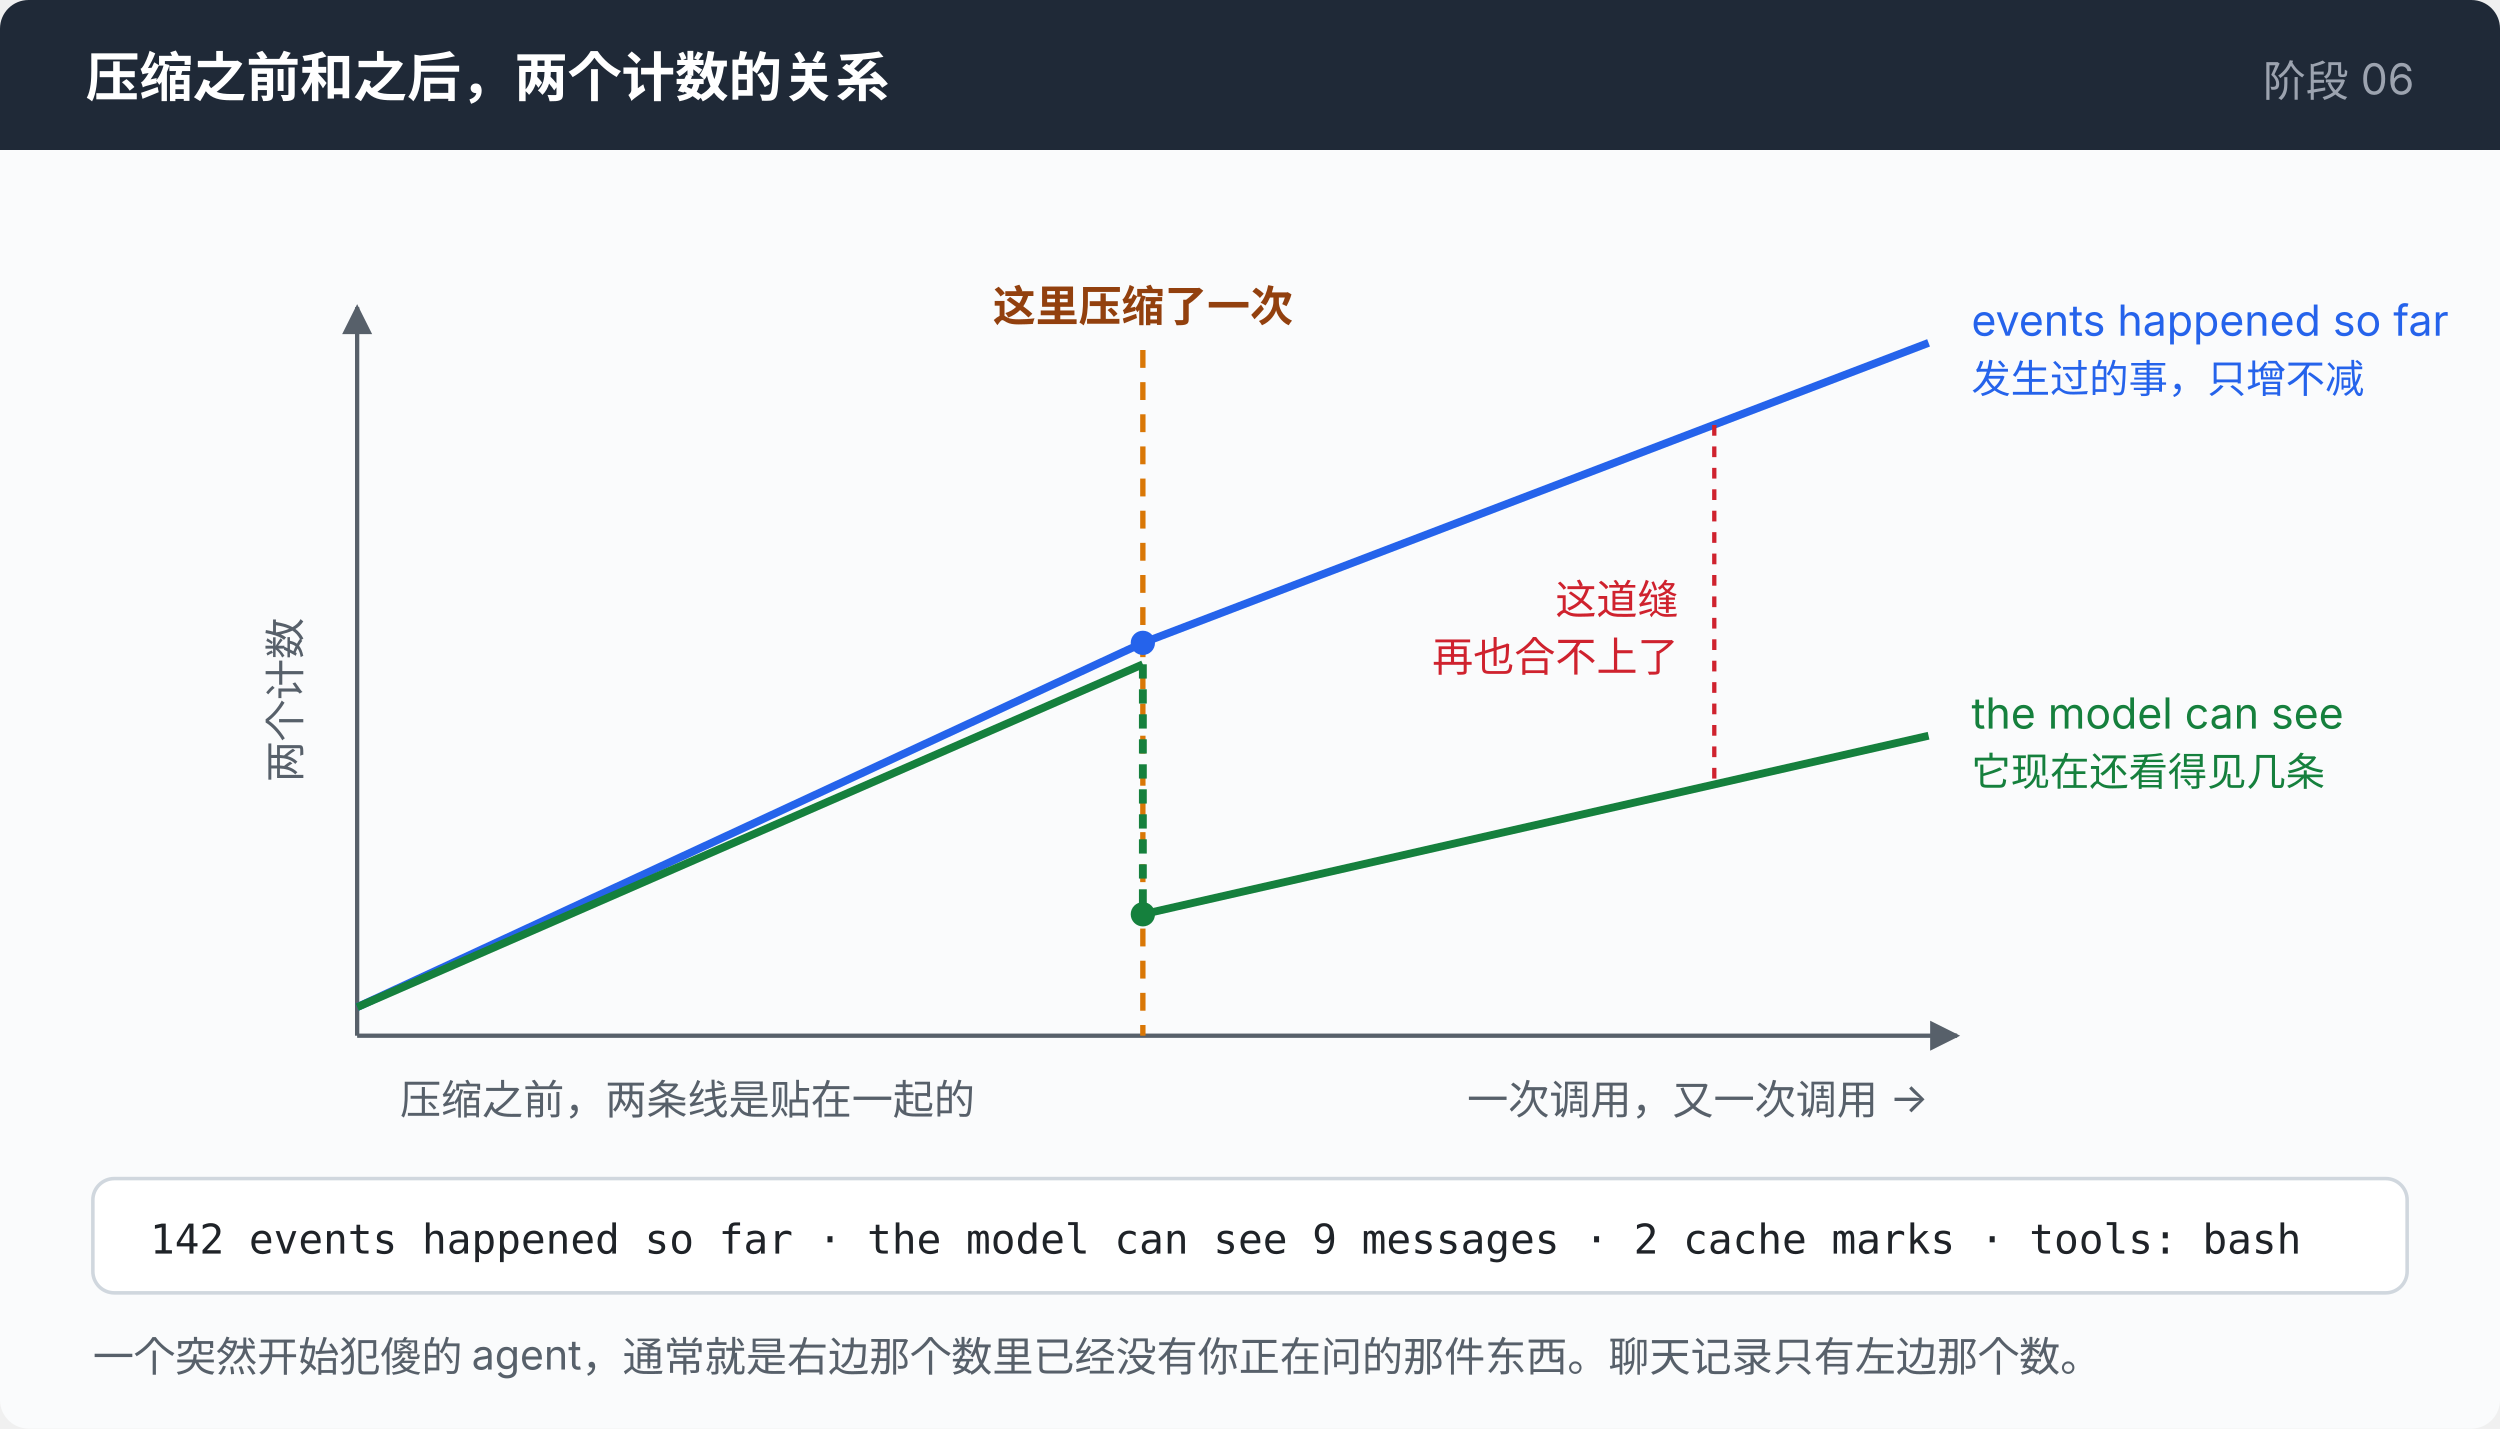
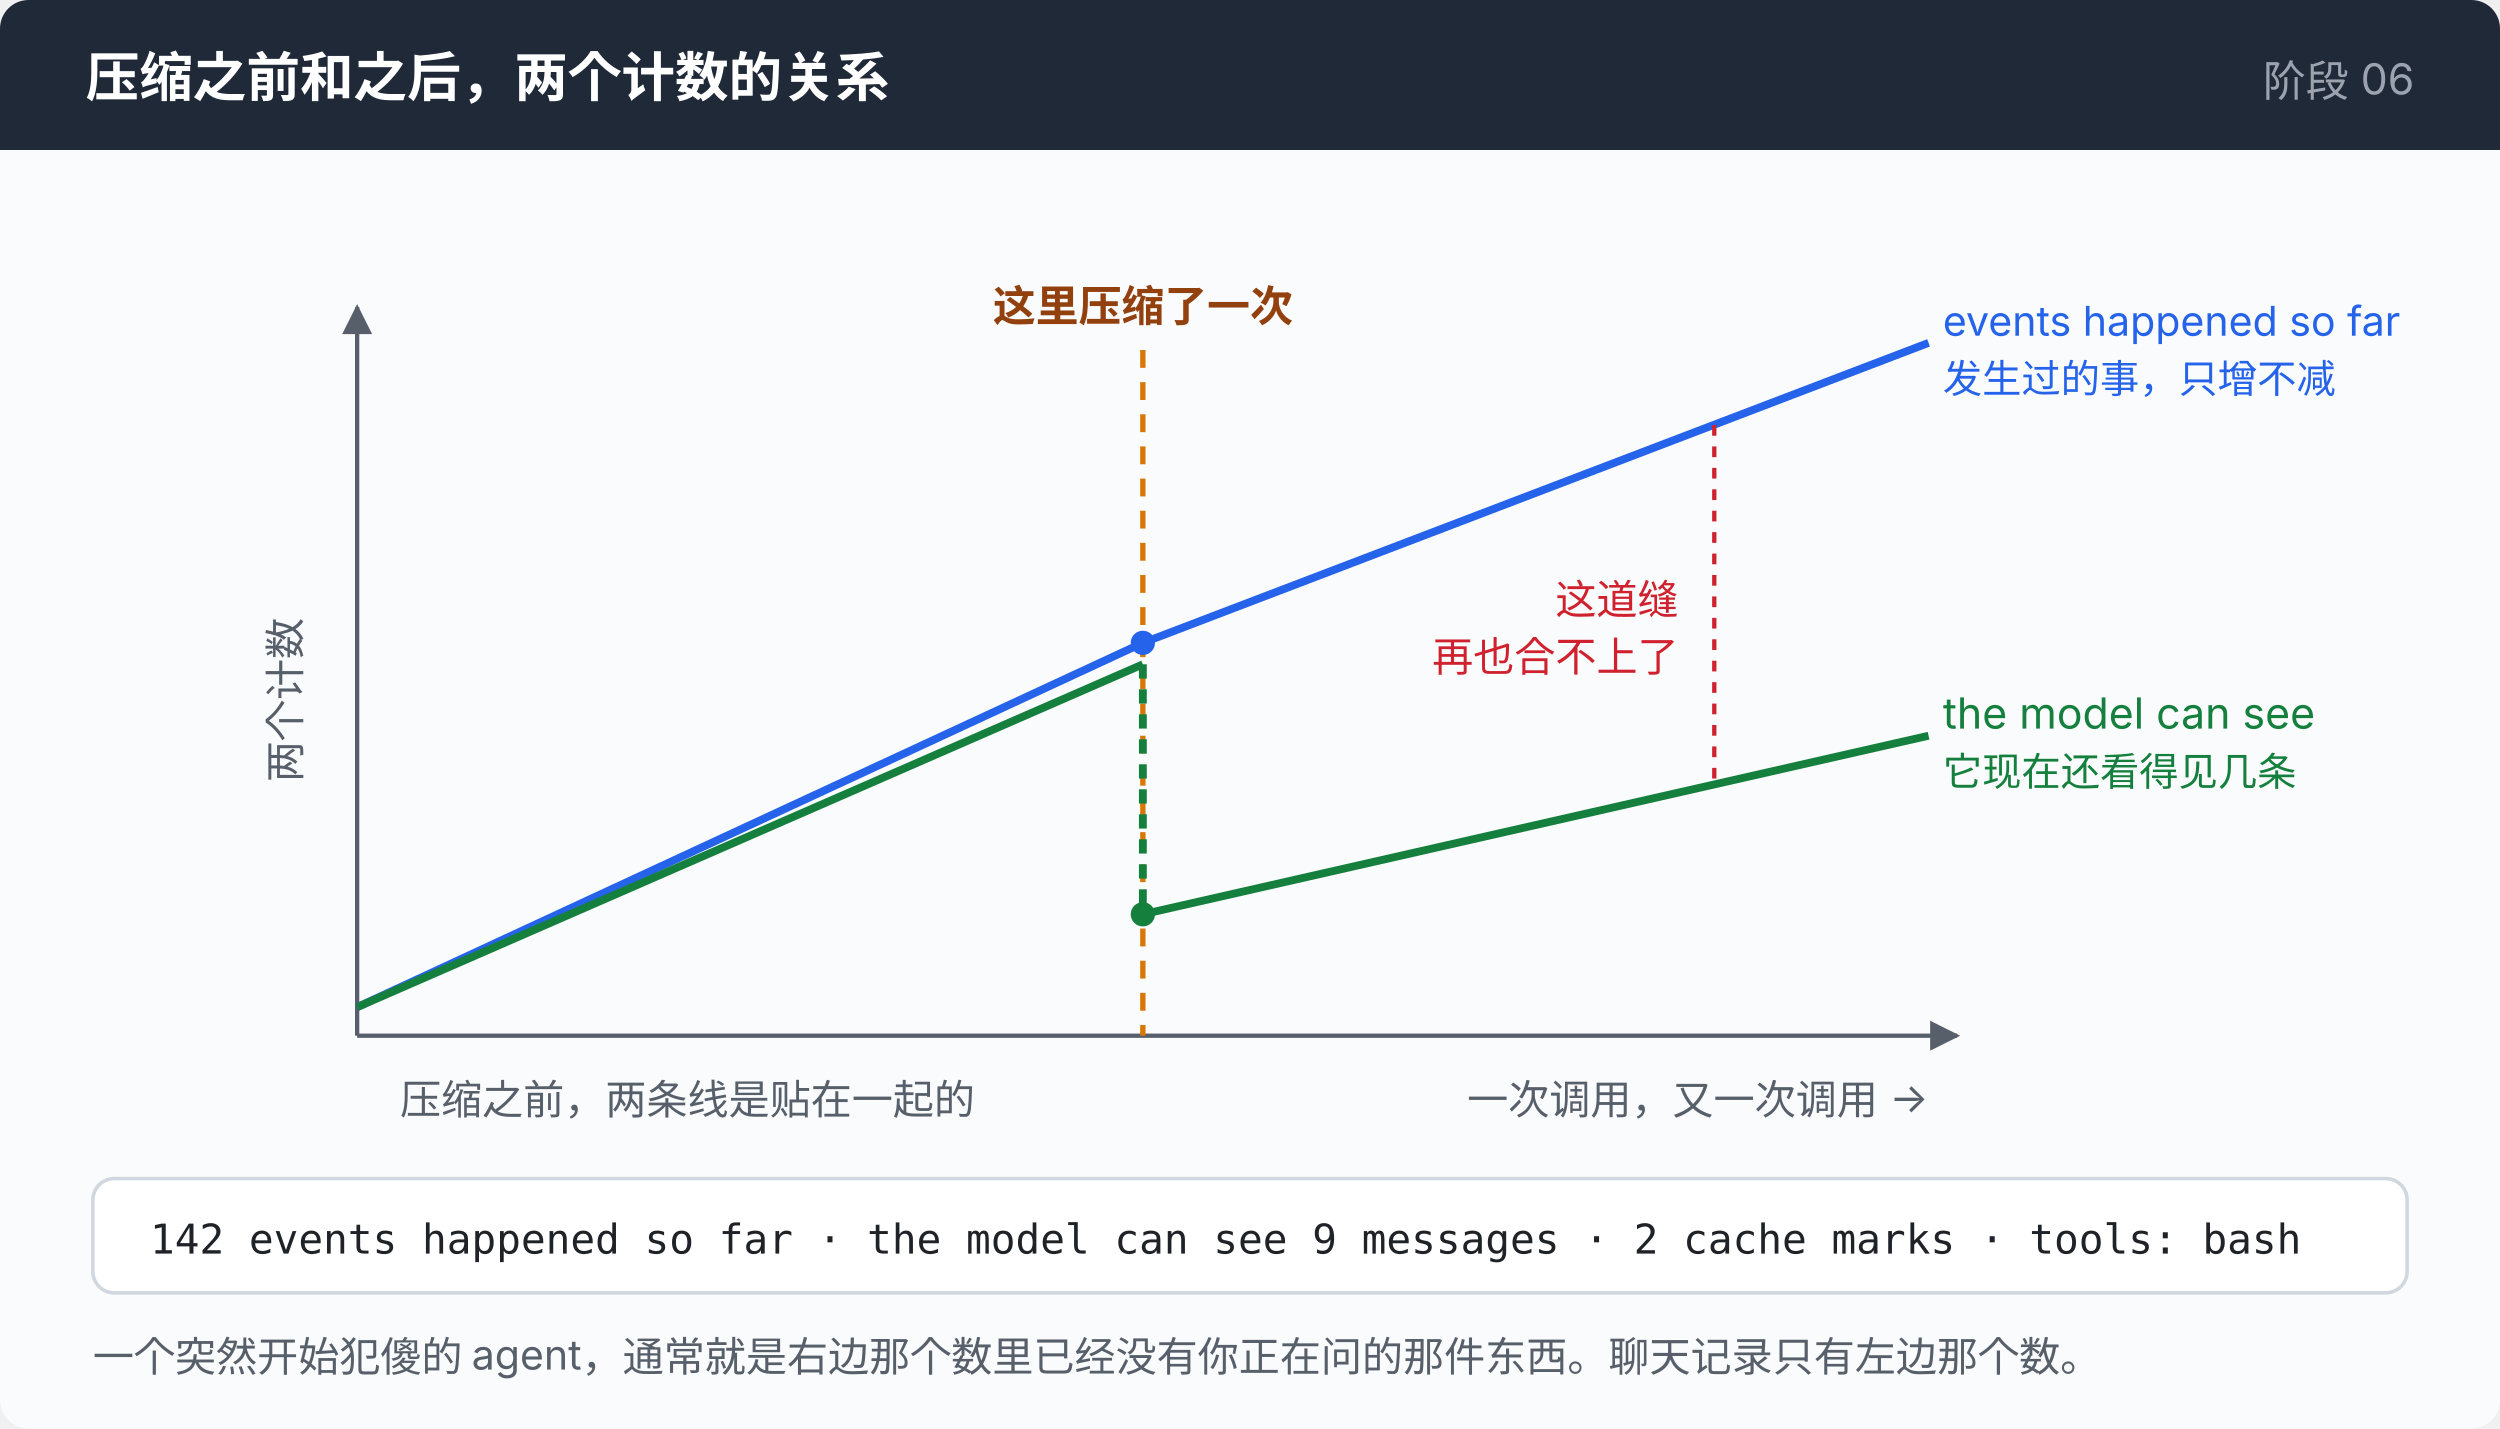
<svg xmlns="http://www.w3.org/2000/svg" viewBox="0 0 700 400" width="700" height="400" font-family="system-ui, -apple-system, 'Segoe UI', 'PingFang SC', 'Microsoft YaHei', sans-serif">
  <defs>
    <marker id="a" viewBox="0 0 10 10" refX="9" refY="5" markerWidth="7" markerHeight="7" orient="auto-start-reverse">
      <path d="M0 0 L10 5 L0 10 z" fill="#57606a" />
    </marker>
  </defs>
  <rect width="700" height="400" fill="#fafbfc" rx="8" />
  <rect x="0" y="0" width="700" height="42" fill="#1f2937" rx="8" />
  <rect x="0" y="34" width="700" height="8" fill="#1f2937" />
  <text x="24" y="27" fill="#ffffff" font-size="15" font-weight="600">压缩之前和之后，两个计数的关系</text>
  <text x="676" y="27" fill="#9ca3af" font-size="12" text-anchor="end">阶段 06</text>
  <path d="M100 290 L548 290" stroke="#57606a" stroke-width="1.2" marker-end="url(#a)" />
  <path d="M100 290 L100 86" stroke="#57606a" stroke-width="1.2" marker-end="url(#a)" />
  <text x="84" y="196" font-size="11.5" fill="#57606a" text-anchor="middle" transform="rotate(-90 84 196)">两个计数</text>
  <path d="M320 98 L320 290" stroke="#d97706" stroke-width="1.5" stroke-dasharray="5 4" />
  <text x="320" y="90" font-size="12" fill="#92400e" text-anchor="middle" font-weight="600">这里压缩了一次</text>
  <path d="M100 282 L320 180 L540 96" stroke="#2563eb" stroke-width="2.2" fill="none" />
  <circle cx="320" cy="180" r="3.4" fill="#2563eb" />
-   <text x="552" y="94" font-size="12" fill="#2563eb">events happened so far</text>
-   <text x="552" y="110" font-size="11" fill="#2563eb">发生过的事，只增不减</text>
+   <text x="544" y="94" font-size="11.5" fill="#2563eb">events happened so far</text>
+   <text x="544" y="110" font-size="11" fill="#2563eb">发生过的事，只增不减</text>
  <path d="M100 282 L320 186" stroke="#15803d" stroke-width="2.2" fill="none" />
  <path d="M320 186 L320 256" stroke="#15803d" stroke-width="2.2" stroke-dasharray="4 3" />
  <path d="M320 256 L540 206" stroke="#15803d" stroke-width="2.2" fill="none" />
  <circle cx="320" cy="256" r="3.4" fill="#15803d" />
-   <text x="552" y="204" font-size="12" fill="#15803d">the model can see</text>
-   <text x="552" y="220" font-size="11" fill="#15803d">它现在还看得见几条</text>
+   <text x="544" y="204" font-size="12" fill="#15803d">the model can see</text>
+   <text x="544" y="220" font-size="11" fill="#15803d">它现在还看得见几条</text>
  <path d="M480 119 L480 220" stroke="#cf222e" stroke-width="1.2" stroke-dasharray="3 3" />
  <text x="470" y="172" font-size="11.5" fill="#cf222e" text-anchor="end">这道缝</text>
  <text x="470" y="188" font-size="11.5" fill="#cf222e" text-anchor="end">再也合不上了</text>
  <text x="112" y="312" font-size="11.5" fill="#57606a">压缩之前，两条线是贴在一起的</text>
  <text x="540" y="312" font-size="11.5" fill="#57606a" text-anchor="end">一次调用，又一次调用 →</text>
  <rect x="26" y="330" width="648" height="32" rx="6" fill="#ffffff" stroke="#d0d7de" />
  <text x="42" y="351" font-size="11.5" fill="#1f2328" font-family="ui-monospace, Consolas, monospace">142 events happened so far · the model can see 9 messages · 2 cache marks · tools: bash</text>
  <text x="26" y="384" font-size="11.5" fill="#57606a">一个突然开始犯傻的 agent，通常就是右边那个数里已经没有你正在问的那件东西。聊天记录只有左边那个数。</text>
</svg>
